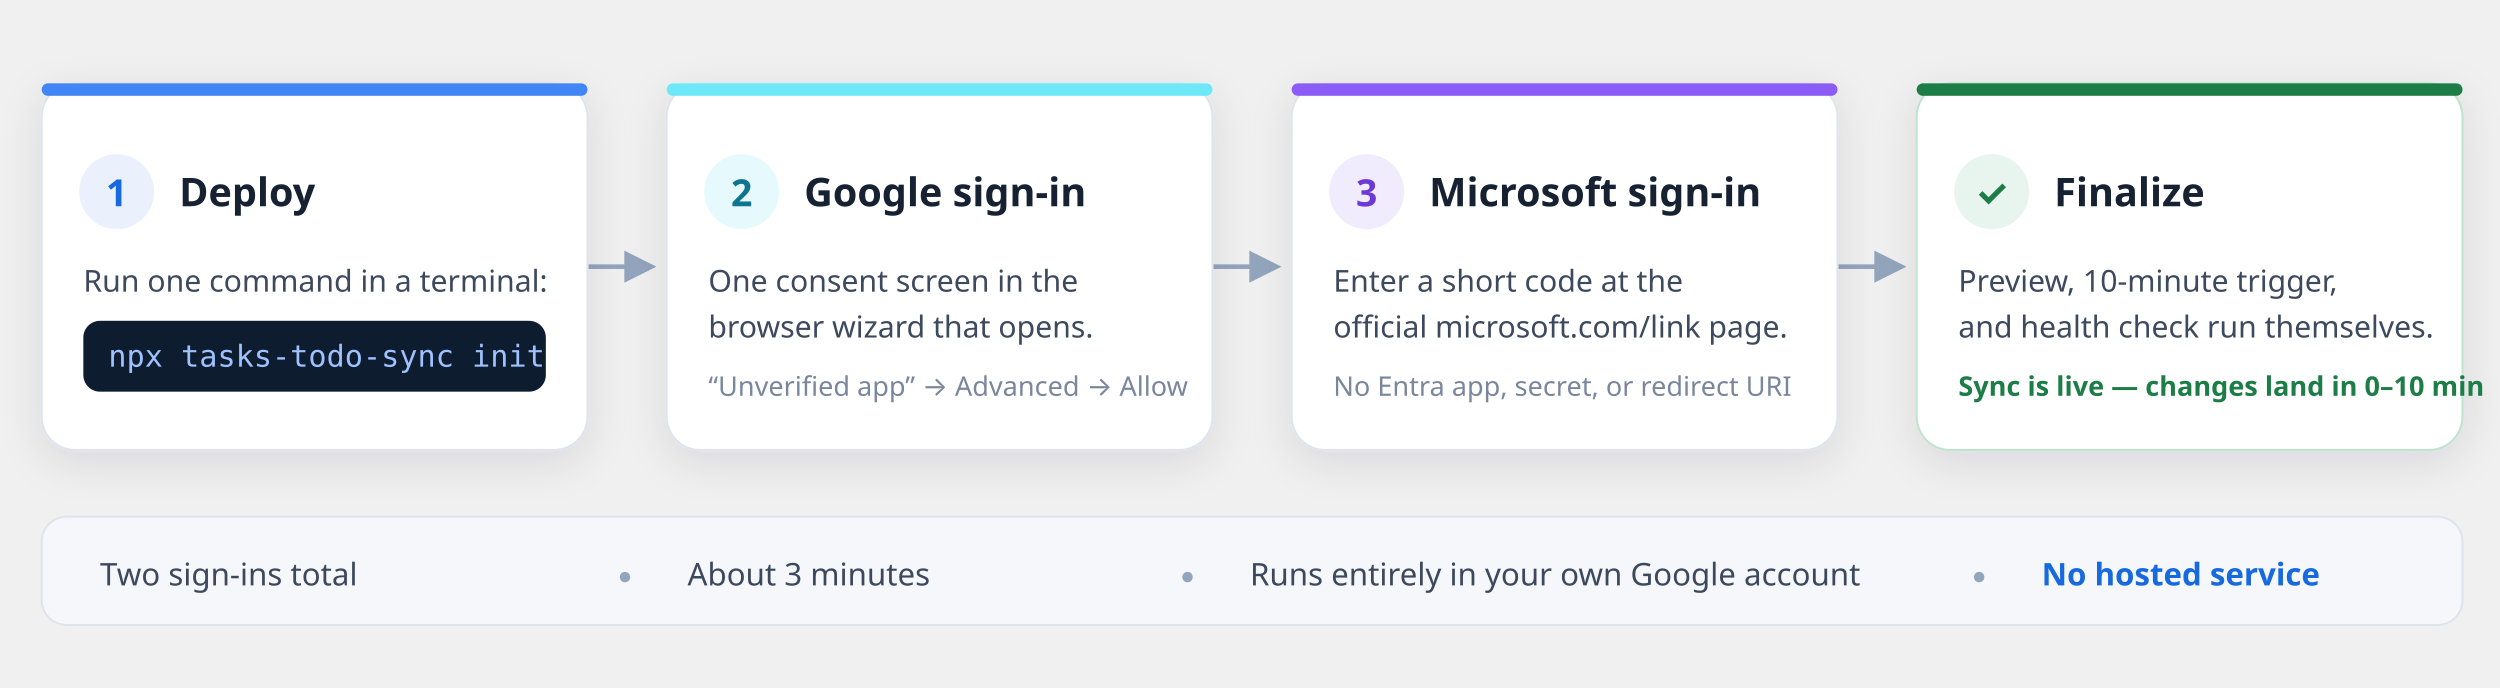
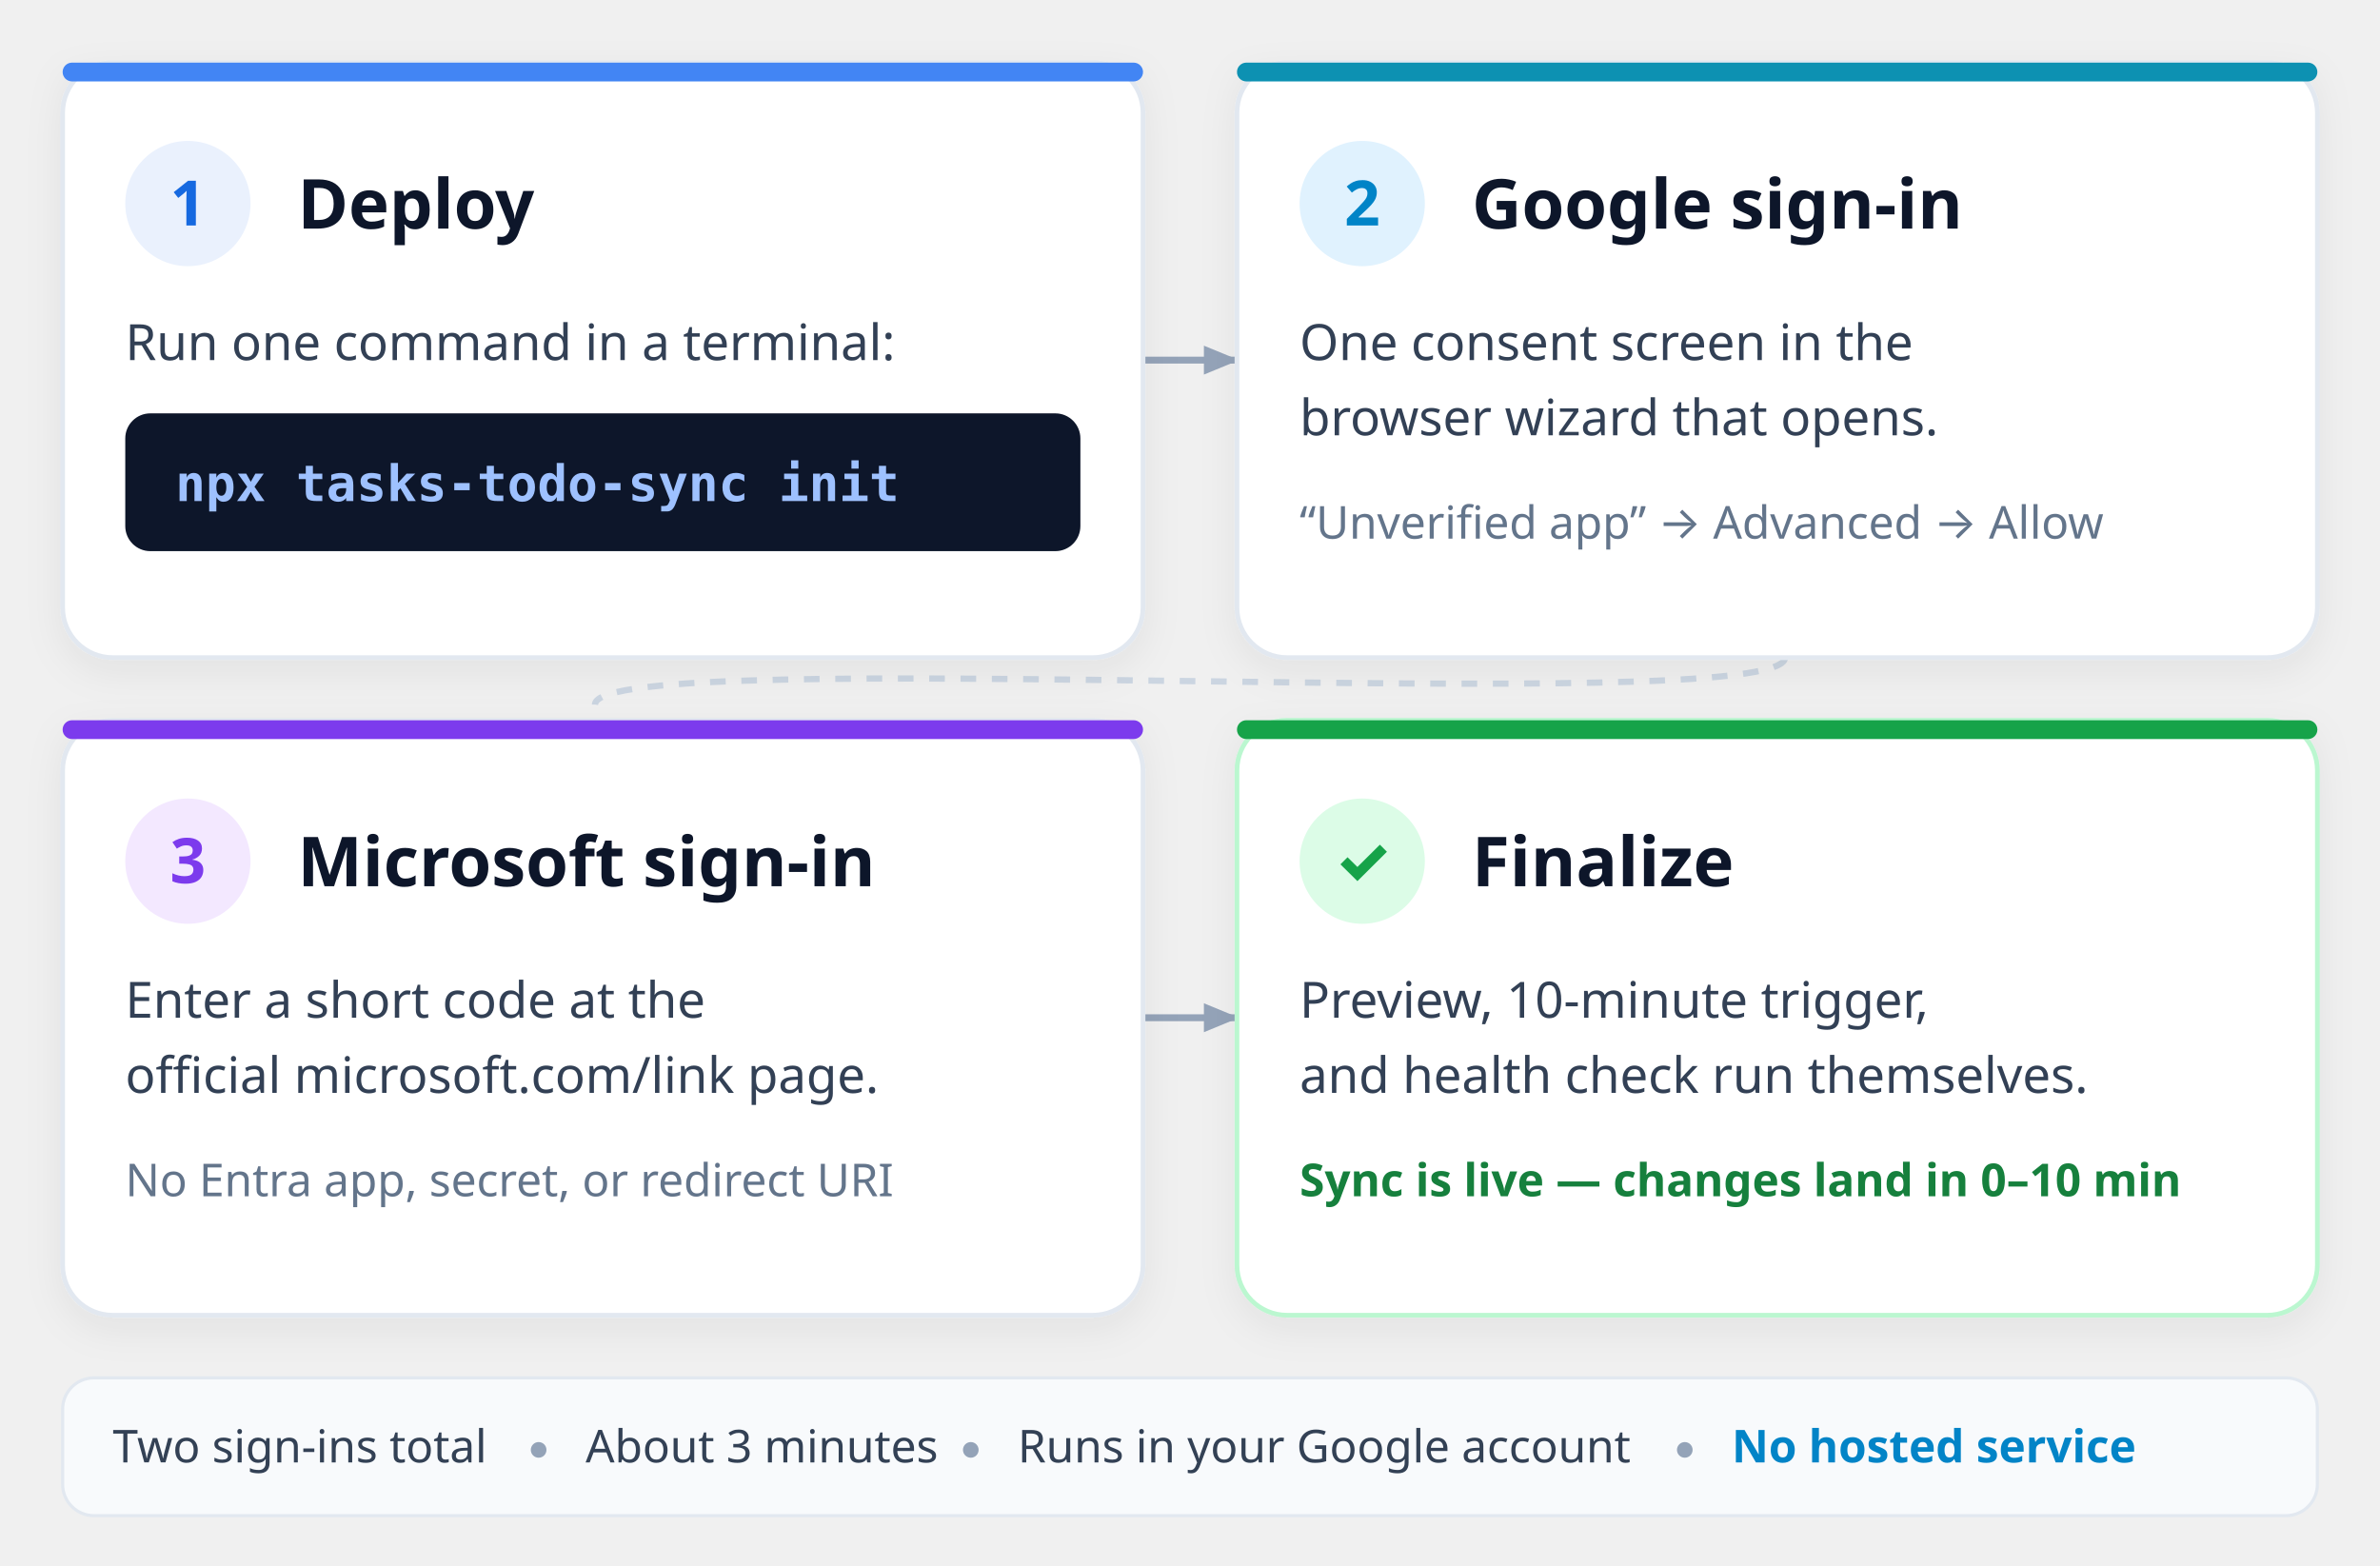
- <svg xmlns="http://www.w3.org/2000/svg" width="1200" height="330" viewBox="0 0 1200 330" role="img" aria-labelledby="t d" font-family="Segoe UI, system-ui, -apple-system, sans-serif">
+ <svg xmlns="http://www.w3.org/2000/svg" width="760" height="500" viewBox="0 0 760 500" role="img" aria-labelledby="t d" font-family="Segoe UI, system-ui, -apple-system, sans-serif">
  <defs>
-     <marker id="arrow" viewBox="0 0 10 10" refX="8" refY="5" markerWidth="7" markerHeight="7" orient="auto-start-reverse">
-       <path d="M0,0 L10,5 L0,10 z" fill="#93a4bd" />
+     <marker id="arrow" viewBox="0 0 10 10" refX="8" refY="5" markerWidth="6" markerHeight="6" orient="auto-start-reverse">
+       <path d="M0,1.5 L8.5,5 L0,8.5 z" fill="#94a3b8" />
    </marker>
-     <filter id="soft" x="-20%" y="-20%" width="140%" height="140%">
-       <feDropShadow dx="0" dy="6" stdDeviation="10" flood-color="#0a1c31" flood-opacity="0.10" />
+     <filter id="soft" x="-10%" y="-10%" width="120%" height="125%">
+       <feDropShadow dx="0" dy="4" stdDeviation="6" flood-color="#0f172a" flood-opacity="0.06" />
    </filter>
  </defs>
-   <g stroke="#93a4bd" stroke-width="2.2" fill="none" marker-end="url(#arrow)">
-     <line x1="282" y1="128" x2="312" y2="128" />
-     <line x1="582" y1="128" x2="612" y2="128" />
-     <line x1="882" y1="128" x2="912" y2="128" />
+   <g stroke="#94a3b8" stroke-width="2.2" fill="none" marker-end="url(#arrow)">
+     <line x1="365" y1="115" x2="395" y2="115" />
+     <line x1="365" y1="325" x2="395" y2="325" />
+   </g>
+   <path d="M 570 210 C 570 230, 190 205, 190 225" stroke="#cbd5e1" stroke-width="2" stroke-dasharray="5,5" fill="none" />
+   <g filter="url(#soft)">
+     <rect x="20" y="20" width="345" height="190" rx="16" fill="#ffffff" stroke="#e2e8f0" stroke-width="1.5" />
+     <rect x="20" y="20" width="345" height="6" rx="3" fill="#4285f4" />
+     <circle cx="60" cy="65" r="20" fill="#eaf1fd" />
+     <text x="60" y="72" text-anchor="middle" font-size="20" font-weight="800" fill="#1769e0">1</text>
+     <text x="95" y="73" font-size="22" font-weight="700" fill="#0f172a">Deploy</text>
+     <text x="40" y="115" font-size="16" fill="#334155">Run one command in a terminal:</text>
+     <rect x="40" y="132" width="305" height="44" rx="8" fill="#0f172a" />
+     <text x="56" y="160" font-size="16" font-family="Consolas, ui-monospace, monospace" font-weight="600" fill="#9ec1ff">npx tasks-todo-sync init</text>
  </g>
  <g filter="url(#soft)">
-     <rect x="20" y="40" width="262" height="176" rx="16" fill="#ffffff" stroke="#dfe4ec" />
-     <rect x="20" y="40" width="262" height="6" rx="3" fill="#4285f4" />
-     <circle cx="56" cy="92" r="18" fill="#eaf1fd" />
-     <text x="56" y="99" text-anchor="middle" font-size="18" font-weight="700" fill="#1769e0">1</text>
-     <text x="86" y="99" font-size="19" font-weight="700" fill="#172033">Deploy</text>
-     <text x="40" y="140" font-size="14.5" fill="#3c485d">Run one command in a terminal:</text>
-     <rect x="40" y="154" width="222" height="34" rx="8" fill="#0f1b2d" />
-     <text x="52" y="176" font-size="14.5" font-family="Consolas, ui-monospace, monospace" fill="#9ec1ff">npx tasks-todo-sync init</text>
+     <rect x="395" y="20" width="345" height="190" rx="16" fill="#ffffff" stroke="#e2e8f0" stroke-width="1.5" />
+     <rect x="395" y="20" width="345" height="6" rx="3" fill="#0891b2" />
+     <circle cx="435" cy="65" r="20" fill="#e0f2fe" />
+     <text x="435" y="72" text-anchor="middle" font-size="20" font-weight="800" fill="#0284c7">2</text>
+     <text x="470" y="73" font-size="22" font-weight="700" fill="#0f172a">Google sign-in</text>
+     <text x="415" y="115" font-size="16" fill="#334155">One consent screen in the</text>
+     <text x="415" y="139" font-size="16" fill="#334155">browser wizard that opens.</text>
+     <text x="415" y="172" font-size="14.5" fill="#64748b">“Unverified app” → Advanced → Allow</text>
  </g>
  <g filter="url(#soft)">
-     <rect x="320" y="40" width="262" height="176" rx="16" fill="#ffffff" stroke="#dfe4ec" />
-     <rect x="320" y="40" width="262" height="6" rx="3" fill="#6ee7f9" />
-     <circle cx="356" cy="92" r="18" fill="#e6fafd" />
-     <text x="356" y="99" text-anchor="middle" font-size="18" font-weight="700" fill="#0e7490">2</text>
-     <text x="386" y="99" font-size="19" font-weight="700" fill="#172033">Google sign-in</text>
-     <text x="340" y="140" font-size="14.5" fill="#3c485d">One consent screen in the</text>
-     <text x="340" y="162" font-size="14.5" fill="#3c485d">browser wizard that opens.</text>
-     <text x="340" y="190" font-size="13" fill="#7a869c">“Unverified app” → Advanced → Allow</text>
+     <rect x="20" y="230" width="345" height="190" rx="16" fill="#ffffff" stroke="#e2e8f0" stroke-width="1.5" />
+     <rect x="20" y="230" width="345" height="6" rx="3" fill="#7c3aed" />
+     <circle cx="60" cy="275" r="20" fill="#f3e8ff" />
+     <text x="60" y="282" text-anchor="middle" font-size="20" font-weight="800" fill="#7c3aed">3</text>
+     <text x="95" y="283" font-size="22" font-weight="700" fill="#0f172a">Microsoft sign-in</text>
+     <text x="40" y="325" font-size="16" fill="#334155">Enter a short code at the</text>
+     <text x="40" y="349" font-size="16" fill="#334155">official microsoft.com/link page.</text>
+     <text x="40" y="382" font-size="14.5" fill="#64748b">No Entra app, secret, or redirect URI</text>
  </g>
  <g filter="url(#soft)">
-     <rect x="620" y="40" width="262" height="176" rx="16" fill="#ffffff" stroke="#dfe4ec" />
-     <rect x="620" y="40" width="262" height="6" rx="3" fill="#8b5cf6" />
-     <circle cx="656" cy="92" r="18" fill="#f1ecfd" />
-     <text x="656" y="99" text-anchor="middle" font-size="18" font-weight="700" fill="#6d39d6">3</text>
-     <text x="686" y="99" font-size="19" font-weight="700" fill="#172033">Microsoft sign-in</text>
-     <text x="640" y="140" font-size="14.5" fill="#3c485d">Enter a short code at the</text>
-     <text x="640" y="162" font-size="14.5" fill="#3c485d">official microsoft.com/link page.</text>
-     <text x="640" y="190" font-size="13" fill="#7a869c">No Entra app, secret, or redirect URI</text>
+     <rect x="395" y="230" width="345" height="190" rx="16" fill="#ffffff" stroke="#bbf7d0" stroke-width="1.5" />
+     <rect x="395" y="230" width="345" height="6" rx="3" fill="#16a34a" />
+     <circle cx="435" cy="275" r="20" fill="#dcfce7" />
+     <text x="435" y="282" text-anchor="middle" font-size="20" font-weight="800" fill="#16a34a">✓</text>
+     <text x="470" y="283" font-size="22" font-weight="700" fill="#0f172a">Finalize</text>
+     <text x="415" y="325" font-size="16" fill="#334155">Preview, 10-minute trigger,</text>
+     <text x="415" y="349" font-size="16" fill="#334155">and health check run themselves.</text>
+     <text x="415" y="382" font-size="14.5" fill="#15803d" font-weight="600">Sync is live — changes land in 0–10 min</text>
  </g>
-   <g filter="url(#soft)">
-     <rect x="920" y="40" width="262" height="176" rx="16" fill="#ffffff" stroke="#bfe3cd" />
-     <rect x="920" y="40" width="262" height="6" rx="3" fill="#1e7d46" />
-     <circle cx="956" cy="92" r="18" fill="#e8f5ee" />
-     <text x="956" y="99" text-anchor="middle" font-size="18" font-weight="700" fill="#1e7d46">✓</text>
-     <text x="986" y="99" font-size="19" font-weight="700" fill="#172033">Finalize</text>
-     <text x="940" y="140" font-size="14.5" fill="#3c485d">Preview, 10-minute trigger,</text>
-     <text x="940" y="162" font-size="14.5" fill="#3c485d">and health check run themselves.</text>
-     <text x="940" y="190" font-size="13" fill="#1e7d46" font-weight="600">Sync is live — changes land in 0–10 min</text>
-   </g>
-   <rect x="20" y="248" width="1162" height="52" rx="12" fill="#f5f7fa" stroke="#dfe4ec" />
-   <g font-size="15" fill="#3c485d">
-     <text x="48" y="281">Two sign-ins total</text>
-     <text x="330" y="281">About 3 minutes</text>
-     <text x="600" y="281">Runs entirely in your own Google account</text>
-     <text x="980" y="281" fill="#1769e0" font-weight="700">No hosted service</text>
-   </g>
-   <g fill="#93a4bd">
-     <circle cx="300" cy="277" r="2.5" />
-     <circle cx="570" cy="277" r="2.5" />
-     <circle cx="950" cy="277" r="2.5" />
+   <rect x="20" y="440" width="720" height="44" rx="10" fill="#f8fafc" stroke="#e2e8f0" />
+   <g font-size="14.5" font-weight="500" fill="#334155">
+     <text x="36" y="467">Two sign-ins total</text>
+     <circle cx="172" cy="463" r="2.5" fill="#94a3b8" />
+     <text x="187" y="467">About 3 minutes</text>
+     <circle cx="310" cy="463" r="2.5" fill="#94a3b8" />
+     <text x="325" y="467">Runs in your Google account</text>
+     <circle cx="538" cy="463" r="2.5" fill="#94a3b8" />
+     <text x="553" y="467" fill="#0284c7" font-weight="700">No hosted service</text>
  </g>
</svg>
